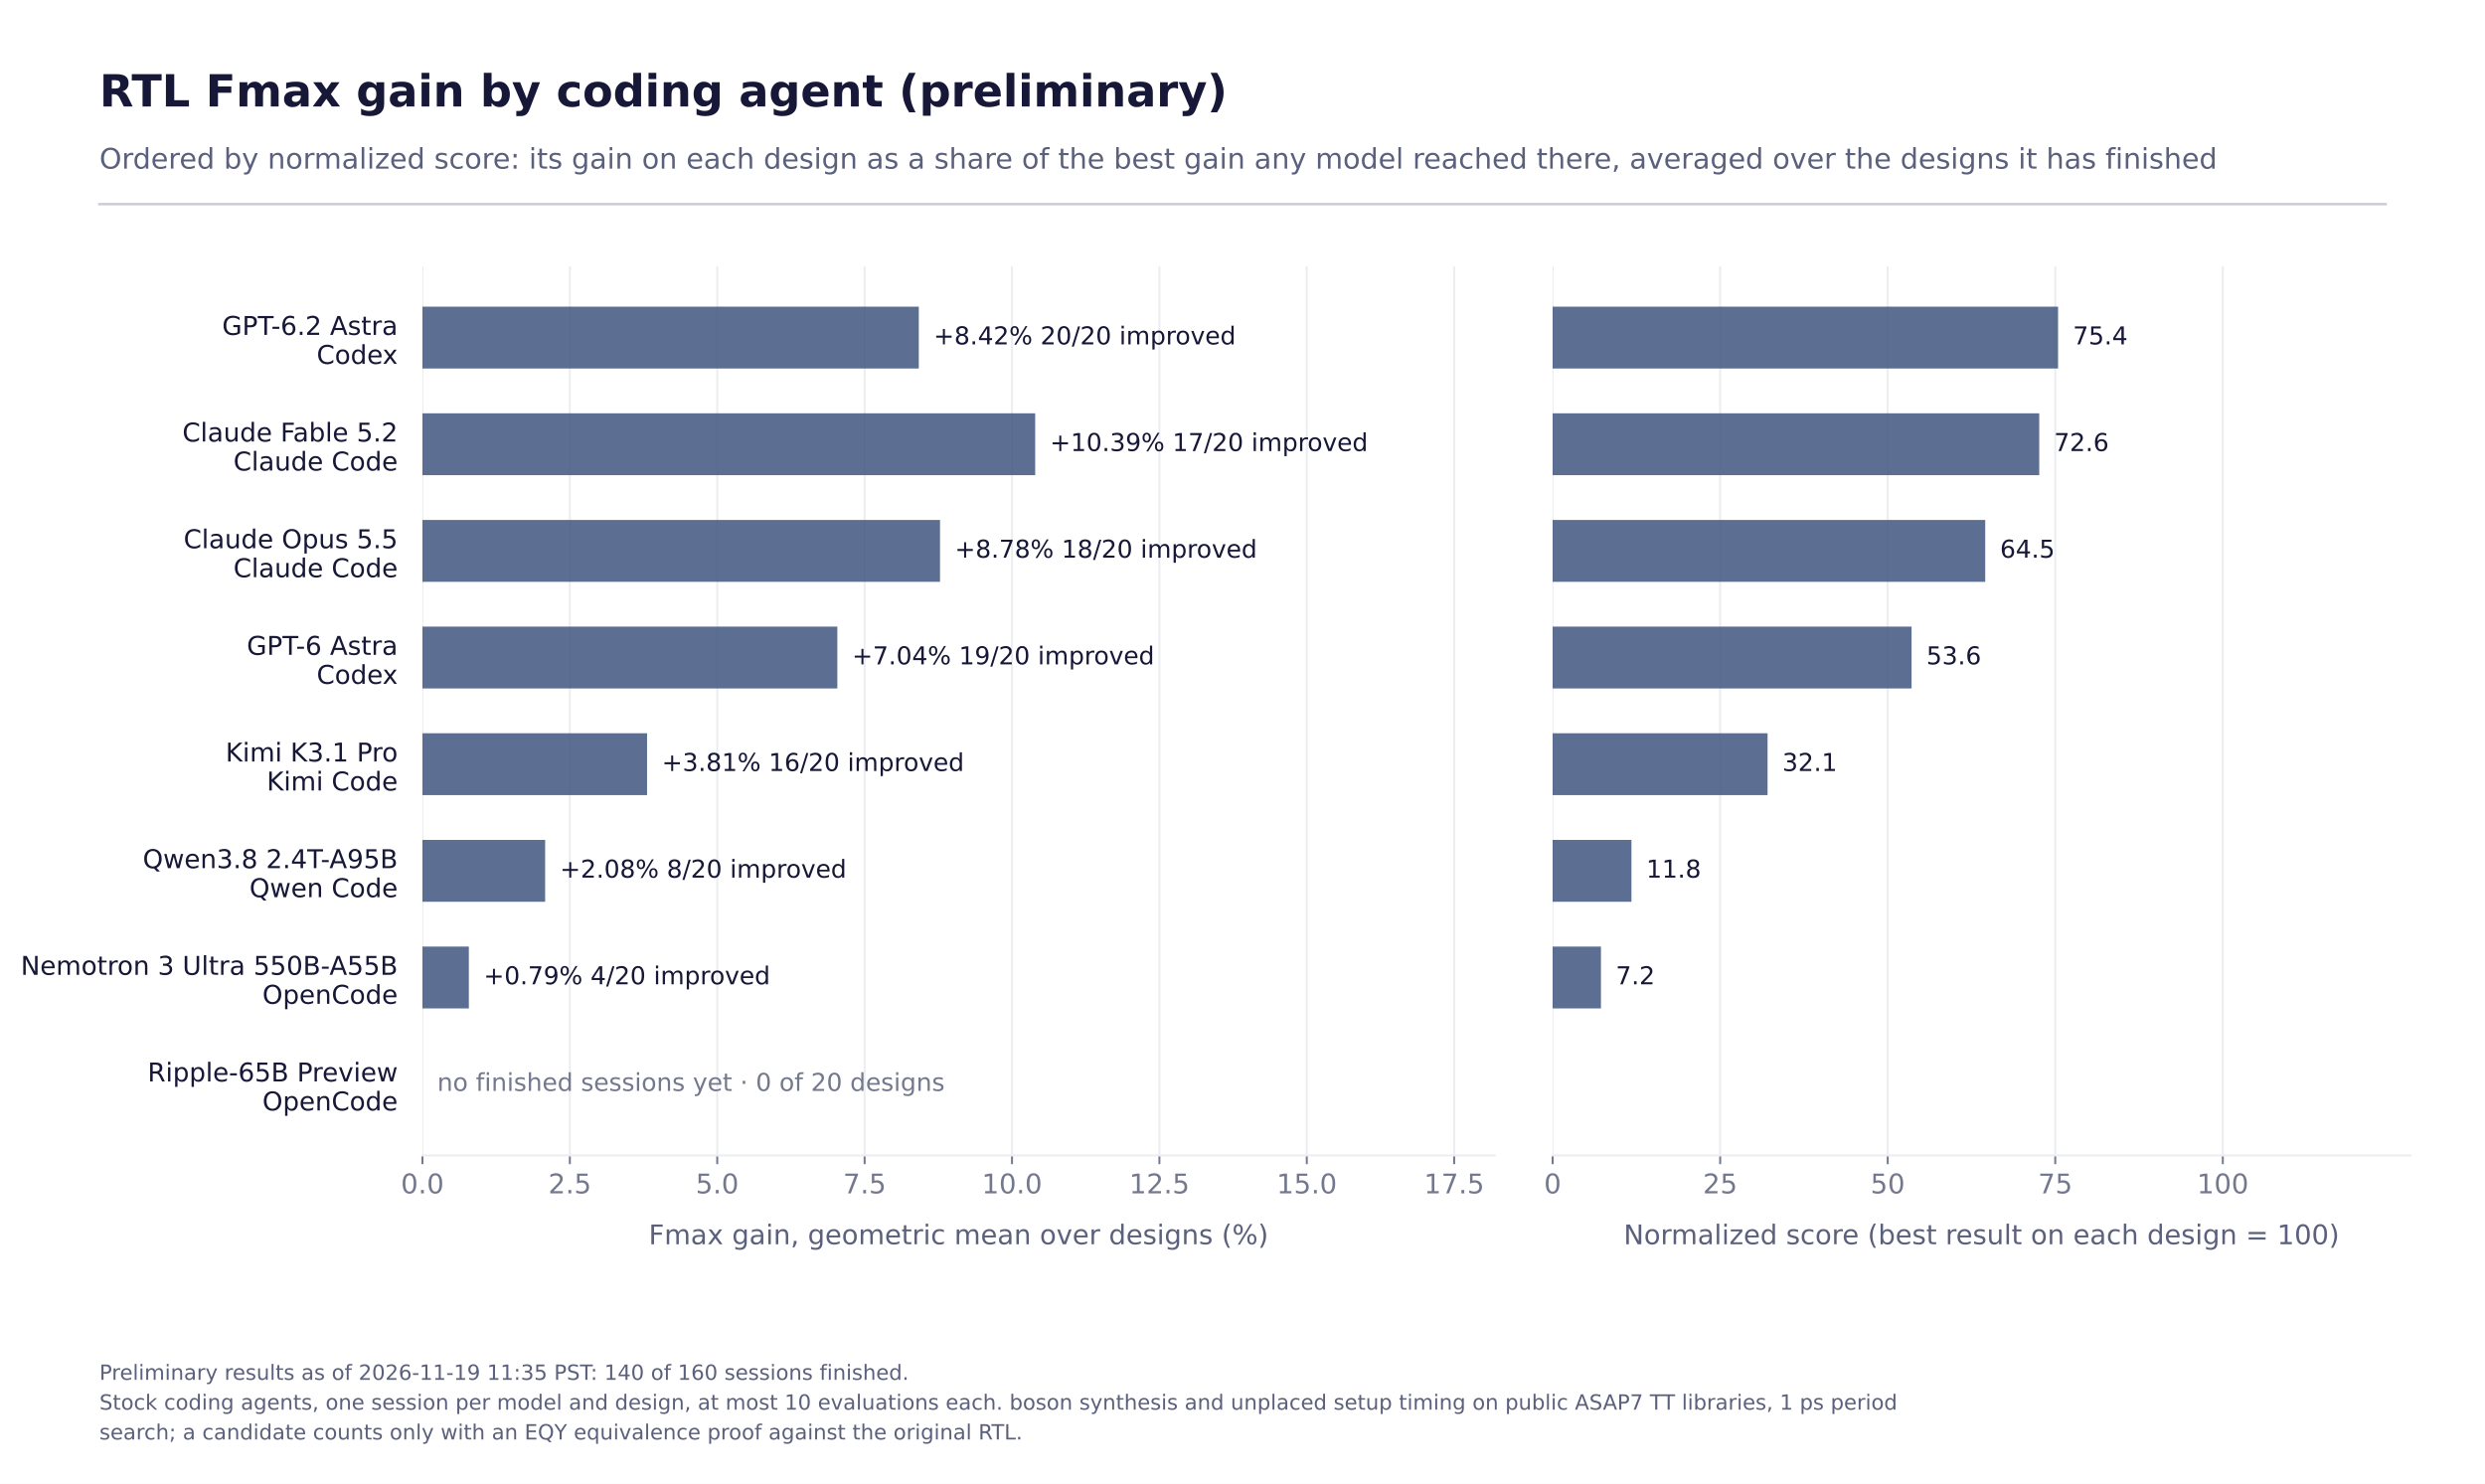
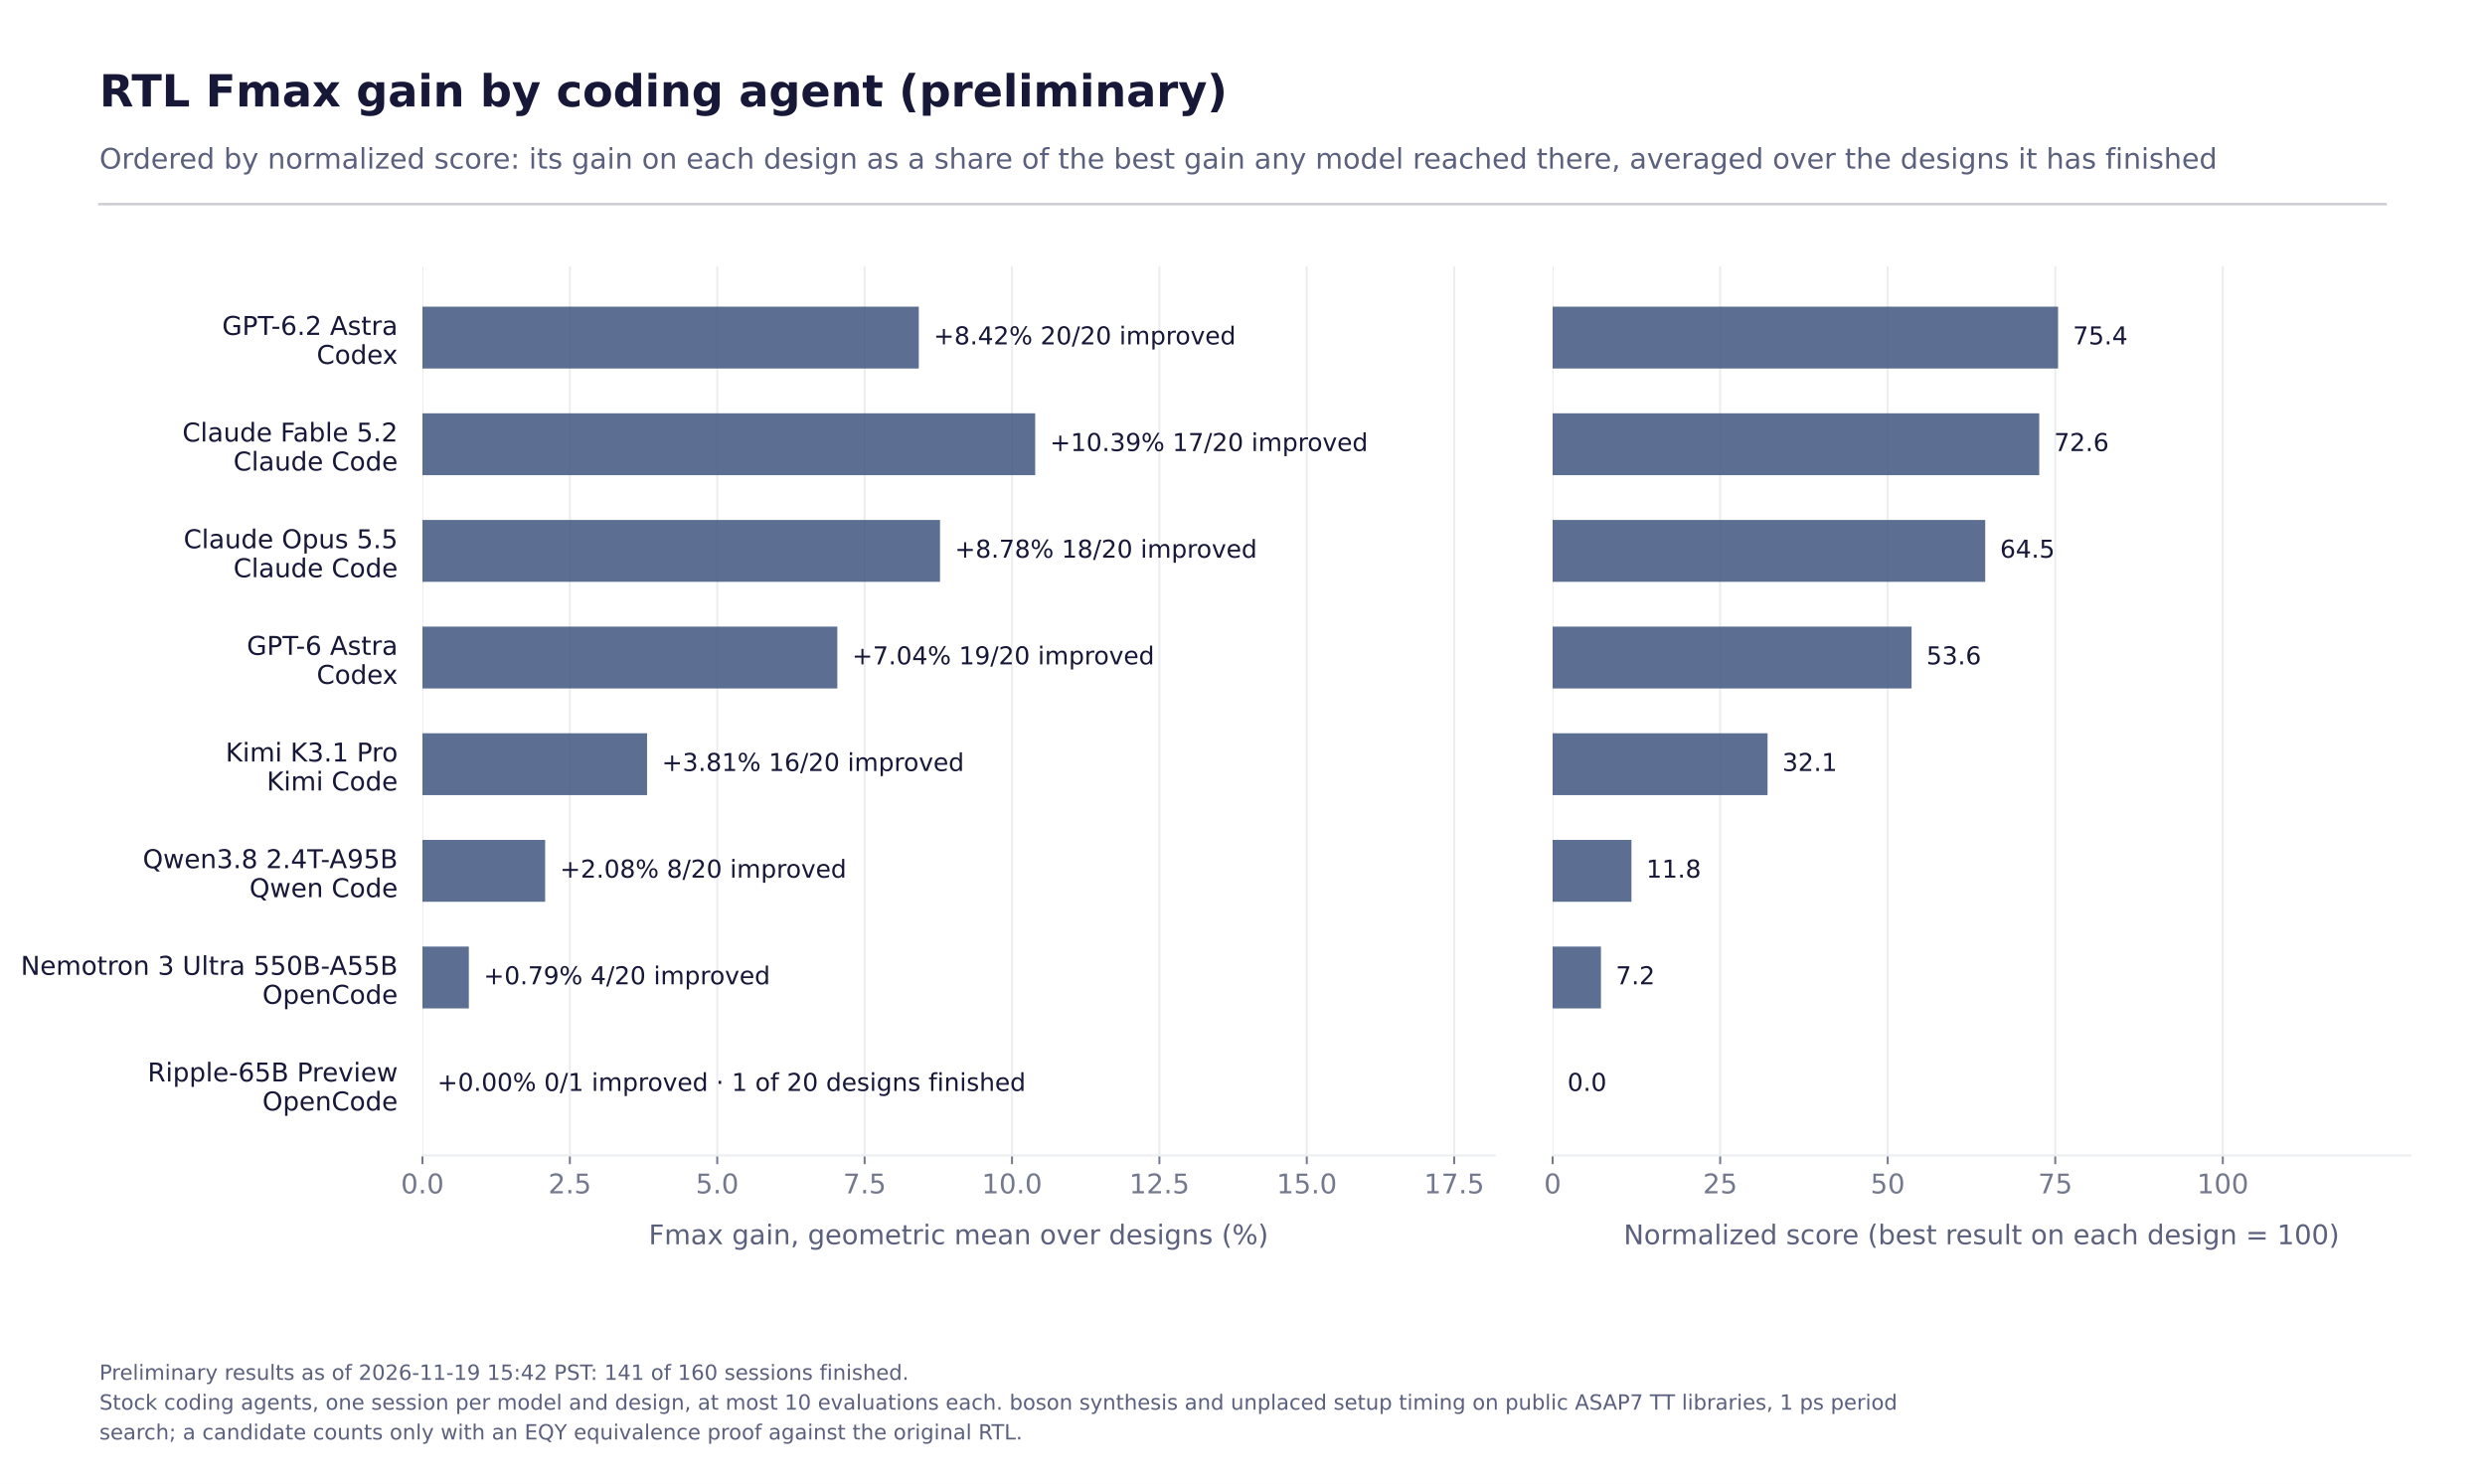
<svg xmlns="http://www.w3.org/2000/svg" xmlns:xlink="http://www.w3.org/1999/xlink" width="1008pt" height="601.92pt" viewBox="0 0 1008 601.92" version="1.1">
  <defs>
    <style type="text/css">*{stroke-linejoin: round; stroke-linecap: butt}</style>
  </defs>
  <g id="figure_1">
    <g id="patch_1">
      <path d="M 0 601.92  L 1008 601.92  L 1008 0  L 0 0  z " style="fill: #ffffff" />
    </g>
    <g id="axes_1">
      <g id="patch_2">
        <path d="M 171.36 468.72  L 606.311 468.72  L 606.311 108  L 171.36 108  z " style="fill: #ffffff" />
      </g>
      <g id="matplotlib.axis_1">
        <g id="xtick_1">
          <g id="line2d_1">
            <path d="M 171.36 468.72  L 171.36 108  " clip-path="url(#pb3bda55762)" style="fill: none; stroke: #ebedf0; stroke-width: 0.8; stroke-linecap: square" />
          </g>
          <g id="line2d_2">
            <defs>
              <path id="m93d353a957" d="M 0 0  L 0 3.5  " style="stroke: #74788d; stroke-width: 0.8" />
            </defs>
            <g>
              <use xlink:href="#m93d353a957" x="171.36" y="468.72" style="fill: #74788d; stroke: #74788d; stroke-width: 0.8" />
            </g>
          </g>
          <g id="text_1">
            <text style="fill: #74788d; font: 11px 'DejaVu Sans'; text-anchor: middle" x="171.36" y="484.078" transform="rotate(-0 171.36 484.0783)">0.0</text>
          </g>
        </g>
        <g id="xtick_2">
          <g id="line2d_3">
            <path d="M 231.146 468.72  L 231.146 108  " clip-path="url(#pb3bda55762)" style="fill: none; stroke: #ebedf0; stroke-width: 0.8; stroke-linecap: square" />
          </g>
          <g id="line2d_4">
            <g>
              <use xlink:href="#m93d353a957" x="231.146" y="468.72" style="fill: #74788d; stroke: #74788d; stroke-width: 0.8" />
            </g>
          </g>
          <g id="text_2">
            <text style="fill: #74788d; font: 11px 'DejaVu Sans'; text-anchor: middle" x="231.146" y="484.078" transform="rotate(-0 231.1463 484.0783)">2.5</text>
          </g>
        </g>
        <g id="xtick_3">
          <g id="line2d_5">
            <path d="M 290.933 468.72  L 290.933 108  " clip-path="url(#pb3bda55762)" style="fill: none; stroke: #ebedf0; stroke-width: 0.8; stroke-linecap: square" />
          </g>
          <g id="line2d_6">
            <g>
              <use xlink:href="#m93d353a957" x="290.933" y="468.72" style="fill: #74788d; stroke: #74788d; stroke-width: 0.8" />
            </g>
          </g>
          <g id="text_3">
            <text style="fill: #74788d; font: 11px 'DejaVu Sans'; text-anchor: middle" x="290.933" y="484.078" transform="rotate(-0 290.9326 484.0783)">5.0</text>
          </g>
        </g>
        <g id="xtick_4">
          <g id="line2d_7">
            <path d="M 350.719 468.72  L 350.719 108  " clip-path="url(#pb3bda55762)" style="fill: none; stroke: #ebedf0; stroke-width: 0.8; stroke-linecap: square" />
          </g>
          <g id="line2d_8">
            <g>
              <use xlink:href="#m93d353a957" x="350.719" y="468.72" style="fill: #74788d; stroke: #74788d; stroke-width: 0.8" />
            </g>
          </g>
          <g id="text_4">
            <text style="fill: #74788d; font: 11px 'DejaVu Sans'; text-anchor: middle" x="350.719" y="484.078" transform="rotate(-0 350.719 484.0783)">7.5</text>
          </g>
        </g>
        <g id="xtick_5">
          <g id="line2d_9">
            <path d="M 410.505 468.72  L 410.505 108  " clip-path="url(#pb3bda55762)" style="fill: none; stroke: #ebedf0; stroke-width: 0.8; stroke-linecap: square" />
          </g>
          <g id="line2d_10">
            <g>
              <use xlink:href="#m93d353a957" x="410.505" y="468.72" style="fill: #74788d; stroke: #74788d; stroke-width: 0.8" />
            </g>
          </g>
          <g id="text_5">
            <text style="fill: #74788d; font: 11px 'DejaVu Sans'; text-anchor: middle" x="410.505" y="484.078" transform="rotate(-0 410.5053 484.0783)">10.0</text>
          </g>
        </g>
        <g id="xtick_6">
          <g id="line2d_11">
            <path d="M 470.292 468.72  L 470.292 108  " clip-path="url(#pb3bda55762)" style="fill: none; stroke: #ebedf0; stroke-width: 0.8; stroke-linecap: square" />
          </g>
          <g id="line2d_12">
            <g>
              <use xlink:href="#m93d353a957" x="470.292" y="468.72" style="fill: #74788d; stroke: #74788d; stroke-width: 0.8" />
            </g>
          </g>
          <g id="text_6">
            <text style="fill: #74788d; font: 11px 'DejaVu Sans'; text-anchor: middle" x="470.292" y="484.078" transform="rotate(-0 470.2916 484.0783)">12.5</text>
          </g>
        </g>
        <g id="xtick_7">
          <g id="line2d_13">
            <path d="M 530.078 468.72  L 530.078 108  " clip-path="url(#pb3bda55762)" style="fill: none; stroke: #ebedf0; stroke-width: 0.8; stroke-linecap: square" />
          </g>
          <g id="line2d_14">
            <g>
              <use xlink:href="#m93d353a957" x="530.078" y="468.72" style="fill: #74788d; stroke: #74788d; stroke-width: 0.8" />
            </g>
          </g>
          <g id="text_7">
            <text style="fill: #74788d; font: 11px 'DejaVu Sans'; text-anchor: middle" x="530.078" y="484.078" transform="rotate(-0 530.0779 484.0783)">15.0</text>
          </g>
        </g>
        <g id="xtick_8">
          <g id="line2d_15">
            <path d="M 589.864 468.72  L 589.864 108  " clip-path="url(#pb3bda55762)" style="fill: none; stroke: #ebedf0; stroke-width: 0.8; stroke-linecap: square" />
          </g>
          <g id="line2d_16">
            <g>
              <use xlink:href="#m93d353a957" x="589.864" y="468.72" style="fill: #74788d; stroke: #74788d; stroke-width: 0.8" />
            </g>
          </g>
          <g id="text_8">
            <text style="fill: #74788d; font: 11px 'DejaVu Sans'; text-anchor: middle" x="589.864" y="484.078" transform="rotate(-0 589.8642 484.0783)">17.5</text>
          </g>
        </g>
        <g id="text_9">
          <text style="fill: #5b607d; font: 11px 'DejaVu Sans'; text-anchor: middle" x="388.836" y="504.724" transform="rotate(-0 388.8357 504.7242)">Fmax gain, geometric mean over designs (%)</text>
        </g>
      </g>
      <g id="matplotlib.axis_2">
        <g id="ytick_1">
          <g id="line2d_17" />
          <g id="text_10">
            <text style="fill: #171738; font: 10.5px 'DejaVu Sans'" transform="translate(90.09453 135.8506)">GPT-6.2 Astra</text>
            <text style="fill: #171738; font: 10.5px 'DejaVu Sans'" transform="translate(128.4458 147.6083)">Codex</text>
          </g>
        </g>
        <g id="ytick_2">
          <g id="line2d_18" />
          <g id="text_11">
            <text style="fill: #171738; font: 10.5px 'DejaVu Sans'" transform="translate(73.96391 179.1127)">Claude Fable 5.2</text>
            <text style="fill: #171738; font: 10.5px 'DejaVu Sans'" transform="translate(94.67516 190.8704)">Claude Code</text>
          </g>
        </g>
        <g id="ytick_3">
          <g id="line2d_19" />
          <g id="text_12">
            <text style="fill: #171738; font: 10.5px 'DejaVu Sans'" transform="translate(74.46758 222.3749)">Claude Opus 5.5</text>
            <text style="fill: #171738; font: 10.5px 'DejaVu Sans'" transform="translate(94.67516 234.1326)">Claude Code</text>
          </g>
        </g>
        <g id="ytick_4">
          <g id="line2d_20" />
          <g id="text_13">
            <text style="fill: #171738; font: 10.5px 'DejaVu Sans'" transform="translate(100.1122 265.6371)">GPT-6 Astra</text>
            <text style="fill: #171738; font: 10.5px 'DejaVu Sans'" transform="translate(128.4458 277.3948)">Codex</text>
          </g>
        </g>
        <g id="ytick_5">
          <g id="line2d_21" />
          <g id="text_14">
            <text style="fill: #171738; font: 10.5px 'DejaVu Sans'" transform="translate(91.50219 308.8993)">Kimi K3.1 Pro</text>
            <text style="fill: #171738; font: 10.5px 'DejaVu Sans'" transform="translate(108.1923 320.657)">Kimi Code</text>
          </g>
        </g>
        <g id="ytick_6">
          <g id="line2d_22" />
          <g id="text_15">
            <text style="fill: #171738; font: 10.5px 'DejaVu Sans'" transform="translate(57.90383 352.1614)">Qwen3.8 2.4T-A95B</text>
            <text style="fill: #171738; font: 10.5px 'DejaVu Sans'" transform="translate(101.172 363.9191)">Qwen Code</text>
          </g>
        </g>
        <g id="ytick_7">
          <g id="line2d_23" />
          <g id="text_16">
            <text style="fill: #171738; font: 10.5px 'DejaVu Sans'" transform="translate(8.409453 395.4236)">Nemotron 3 Ultra 550B-A55B</text>
            <text style="fill: #171738; font: 10.5px 'DejaVu Sans'" transform="translate(106.4302 407.1813)">OpenCode</text>
          </g>
        </g>
        <g id="ytick_8">
          <g id="line2d_24" />
          <g id="text_17">
            <text style="fill: #171738; font: 10.5px 'DejaVu Sans'" transform="translate(59.87914 438.6858)">Ripple-65B Preview</text>
            <text style="fill: #171738; font: 10.5px 'DejaVu Sans'" transform="translate(106.4302 450.4435)">OpenCode</text>
          </g>
        </g>
      </g>
      <g id="patch_3">
        <path d="M 171.36 124.396  L 372.696 124.396  L 372.696 149.488  L 171.36 149.488  z " clip-path="url(#pb3bda55762)" style="fill: #3f5680; opacity: 0.85" />
      </g>
      <g id="patch_4">
        <path d="M 171.36 167.659  L 419.904 167.659  L 419.904 192.751  L 171.36 192.751  z " clip-path="url(#pb3bda55762)" style="fill: #3f5680; opacity: 0.85" />
      </g>
      <g id="patch_5">
        <path d="M 171.36 210.921  L 381.306 210.921  L 381.306 236.013  L 171.36 236.013  z " clip-path="url(#pb3bda55762)" style="fill: #3f5680; opacity: 0.85" />
      </g>
      <g id="patch_6">
        <path d="M 171.36 254.183  L 339.647 254.183  L 339.647 279.275  L 171.36 279.275  z " clip-path="url(#pb3bda55762)" style="fill: #3f5680; opacity: 0.85" />
      </g>
      <g id="patch_7">
        <path d="M 171.36 297.445  L 262.474 297.445  L 262.474 322.537  L 171.36 322.537  z " clip-path="url(#pb3bda55762)" style="fill: #3f5680; opacity: 0.85" />
      </g>
      <g id="patch_8">
        <path d="M 171.36 340.707  L 221.126 340.707  L 221.126 365.799  L 171.36 365.799  z " clip-path="url(#pb3bda55762)" style="fill: #3f5680; opacity: 0.85" />
      </g>
      <g id="patch_9">
        <path d="M 171.36 383.969  L 190.181 383.969  L 190.181 409.061  L 171.36 409.061  z " clip-path="url(#pb3bda55762)" style="fill: #3f5680; opacity: 0.85" />
      </g>
      <g id="patch_10">
        <path d="M 171.36 427.232  L 171.36 427.232  L 171.36 452.324  L 171.36 452.324  z " clip-path="url(#pb3bda55762)" style="fill: #3f5680; opacity: 0.85" />
      </g>
      <g id="patch_11">
        <path d="M 171.36 468.72  L 606.311 468.72  " style="fill: none; stroke: #ebedf0; stroke-width: 0.8; stroke-linejoin: miter; stroke-linecap: square" />
      </g>
      <g id="text_18">
        <text style="fill: #171738; font: 10px 'DejaVu Sans'; text-anchor: start" x="378.696" y="139.702" transform="rotate(-0 378.6964 139.7018)">+8.42%   20/20 improved</text>
      </g>
      <g id="text_19">
        <text style="fill: #171738; font: 10px 'DejaVu Sans'; text-anchor: start" x="425.904" y="182.964" transform="rotate(-0 425.9037 182.9639)">+10.39%   17/20 improved</text>
      </g>
      <g id="text_20">
        <text style="fill: #171738; font: 10px 'DejaVu Sans'; text-anchor: start" x="387.306" y="226.226" transform="rotate(-0 387.3056 226.2261)">+8.78%   18/20 improved</text>
      </g>
      <g id="text_21">
        <text style="fill: #171738; font: 10px 'DejaVu Sans'; text-anchor: start" x="345.647" y="269.488" transform="rotate(-0 345.6465 269.4883)">+7.04%   19/20 improved</text>
      </g>
      <g id="text_22">
        <text style="fill: #171738; font: 10px 'DejaVu Sans'; text-anchor: start" x="268.474" y="312.75" transform="rotate(-0 268.4744 312.7505)">+3.81%   16/20 improved</text>
      </g>
      <g id="text_23">
        <text style="fill: #171738; font: 10px 'DejaVu Sans'; text-anchor: start" x="227.126" y="356.013" transform="rotate(-0 227.1261 356.0126)">+2.08%   8/20 improved</text>
      </g>
      <g id="text_24">
        <text style="fill: #171738; font: 10px 'DejaVu Sans'; text-anchor: start" x="196.181" y="399.275" transform="rotate(-0 196.1807 399.2748)">+0.79%   4/20 improved</text>
      </g>
      <g id="text_25">
-         <text style="fill: #74788d; font: 10px 'DejaVu Sans'; text-anchor: start" x="177.36" y="442.537" transform="rotate(-0 177.36 442.537)">no finished sessions yet · 0 of 20 designs</text>
+         <text style="fill: #171738; font: 10px 'DejaVu Sans'; text-anchor: start" x="177.36" y="442.537" transform="rotate(-0 177.36 442.537)">+0.00%   0/1 improved · 1 of 20 designs finished</text>
      </g>
    </g>
    <g id="axes_2">
      <g id="patch_12">
        <path d="M 629.799 468.72  L 977.76 468.72  L 977.76 108  L 629.799 108  z " style="fill: #ffffff" />
      </g>
      <g id="matplotlib.axis_3">
        <g id="xtick_9">
          <g id="line2d_25">
            <path d="M 629.799 468.72  L 629.799 108  " clip-path="url(#p01aa2b09fa)" style="fill: none; stroke: #ebedf0; stroke-width: 0.8; stroke-linecap: square" />
          </g>
          <g id="line2d_26">
            <g>
              <use xlink:href="#m93d353a957" x="629.799" y="468.72" style="fill: #74788d; stroke: #74788d; stroke-width: 0.8" />
            </g>
          </g>
          <g id="text_26">
            <text style="fill: #74788d; font: 11px 'DejaVu Sans'; text-anchor: middle" x="629.799" y="484.078" transform="rotate(-0 629.7988 484.0783)">0</text>
          </g>
        </g>
        <g id="xtick_10">
          <g id="line2d_27">
            <path d="M 697.76 468.72  L 697.76 108  " clip-path="url(#p01aa2b09fa)" style="fill: none; stroke: #ebedf0; stroke-width: 0.8; stroke-linecap: square" />
          </g>
          <g id="line2d_28">
            <g>
              <use xlink:href="#m93d353a957" x="697.76" y="468.72" style="fill: #74788d; stroke: #74788d; stroke-width: 0.8" />
            </g>
          </g>
          <g id="text_27">
            <text style="fill: #74788d; font: 11px 'DejaVu Sans'; text-anchor: middle" x="697.76" y="484.078" transform="rotate(-0 697.76 484.0783)">25</text>
          </g>
        </g>
        <g id="xtick_11">
          <g id="line2d_29">
            <path d="M 765.721 468.72  L 765.721 108  " clip-path="url(#p01aa2b09fa)" style="fill: none; stroke: #ebedf0; stroke-width: 0.8; stroke-linecap: square" />
          </g>
          <g id="line2d_30">
            <g>
              <use xlink:href="#m93d353a957" x="765.721" y="468.72" style="fill: #74788d; stroke: #74788d; stroke-width: 0.8" />
            </g>
          </g>
          <g id="text_28">
            <text style="fill: #74788d; font: 11px 'DejaVu Sans'; text-anchor: middle" x="765.721" y="484.078" transform="rotate(-0 765.7212 484.0783)">50</text>
          </g>
        </g>
        <g id="xtick_12">
          <g id="line2d_31">
            <path d="M 833.682 468.72  L 833.682 108  " clip-path="url(#p01aa2b09fa)" style="fill: none; stroke: #ebedf0; stroke-width: 0.8; stroke-linecap: square" />
          </g>
          <g id="line2d_32">
            <g>
              <use xlink:href="#m93d353a957" x="833.682" y="468.72" style="fill: #74788d; stroke: #74788d; stroke-width: 0.8" />
            </g>
          </g>
          <g id="text_29">
            <text style="fill: #74788d; font: 11px 'DejaVu Sans'; text-anchor: middle" x="833.682" y="484.078" transform="rotate(-0 833.6823 484.0783)">75</text>
          </g>
        </g>
        <g id="xtick_13">
          <g id="line2d_33">
            <path d="M 901.643 468.72  L 901.643 108  " clip-path="url(#p01aa2b09fa)" style="fill: none; stroke: #ebedf0; stroke-width: 0.8; stroke-linecap: square" />
          </g>
          <g id="line2d_34">
            <g>
              <use xlink:href="#m93d353a957" x="901.643" y="468.72" style="fill: #74788d; stroke: #74788d; stroke-width: 0.8" />
            </g>
          </g>
          <g id="text_30">
            <text style="fill: #74788d; font: 11px 'DejaVu Sans'; text-anchor: middle" x="901.643" y="484.078" transform="rotate(-0 901.6435 484.0783)">100</text>
          </g>
        </g>
        <g id="text_31">
          <text style="fill: #5b607d; font: 11px 'DejaVu Sans'; text-anchor: middle" x="803.779" y="504.724" transform="rotate(-0 803.7794 504.7242)">Normalized score (best result on each design = 100)</text>
        </g>
      </g>
      <g id="matplotlib.axis_4">
        <g id="ytick_9">
          <g id="line2d_35" />
        </g>
        <g id="ytick_10">
          <g id="line2d_36" />
        </g>
        <g id="ytick_11">
          <g id="line2d_37" />
        </g>
        <g id="ytick_12">
          <g id="line2d_38" />
        </g>
        <g id="ytick_13">
          <g id="line2d_39" />
        </g>
        <g id="ytick_14">
          <g id="line2d_40" />
        </g>
        <g id="ytick_15">
          <g id="line2d_41" />
        </g>
        <g id="ytick_16">
          <g id="line2d_42" />
        </g>
      </g>
      <g id="patch_13">
        <path d="M 629.799 124.396  L 834.824 124.396  L 834.824 149.488  L 629.799 149.488  z " clip-path="url(#p01aa2b09fa)" style="fill: #3f5680; opacity: 0.85" />
      </g>
      <g id="patch_14">
        <path d="M 629.799 167.659  L 827.185 167.659  L 827.185 192.751  L 629.799 192.751  z " clip-path="url(#p01aa2b09fa)" style="fill: #3f5680; opacity: 0.85" />
      </g>
      <g id="patch_15">
        <path d="M 629.799 210.921  L 805.275 210.921  L 805.275 236.013  L 629.799 236.013  z " clip-path="url(#p01aa2b09fa)" style="fill: #3f5680; opacity: 0.85" />
      </g>
      <g id="patch_16">
        <path d="M 629.799 254.183  L 775.399 254.183  L 775.399 279.275  L 629.799 279.275  z " clip-path="url(#p01aa2b09fa)" style="fill: #3f5680; opacity: 0.85" />
      </g>
      <g id="patch_17">
        <path d="M 629.799 297.445  L 716.979 297.445  L 716.979 322.537  L 629.799 322.537  z " clip-path="url(#p01aa2b09fa)" style="fill: #3f5680; opacity: 0.85" />
      </g>
      <g id="patch_18">
        <path d="M 629.799 340.707  L 661.768 340.707  L 661.768 365.799  L 629.799 365.799  z " clip-path="url(#p01aa2b09fa)" style="fill: #3f5680; opacity: 0.85" />
      </g>
      <g id="patch_19">
        <path d="M 629.799 383.969  L 649.399 383.969  L 649.399 409.061  L 629.799 409.061  z " clip-path="url(#p01aa2b09fa)" style="fill: #3f5680; opacity: 0.85" />
      </g>
      <g id="patch_20">
        <path d="M 629.799 427.232  L 629.799 427.232  L 629.799 452.324  L 629.799 452.324  z " clip-path="url(#p01aa2b09fa)" style="fill: #3f5680; opacity: 0.85" />
      </g>
      <g id="patch_21">
        <path d="M 629.799 468.72  L 977.76 468.72  " style="fill: none; stroke: #ebedf0; stroke-width: 0.8; stroke-linejoin: miter; stroke-linecap: square" />
      </g>
      <g id="text_32">
        <text style="fill: #171738; font: 10px 'DejaVu Sans'; text-anchor: start" x="840.824" y="139.702" transform="rotate(-0 840.8241 139.7018)">75.4</text>
      </g>
      <g id="text_33">
        <text style="fill: #171738; font: 10px 'DejaVu Sans'; text-anchor: start" x="833.185" y="182.964" transform="rotate(-0 833.1852 182.9639)">72.6</text>
      </g>
      <g id="text_34">
        <text style="fill: #171738; font: 10px 'DejaVu Sans'; text-anchor: start" x="811.275" y="226.226" transform="rotate(-0 811.2746 226.2261)">64.5</text>
      </g>
      <g id="text_35">
        <text style="fill: #171738; font: 10px 'DejaVu Sans'; text-anchor: start" x="781.399" y="269.488" transform="rotate(-0 781.3988 269.4883)">53.6</text>
      </g>
      <g id="text_36">
        <text style="fill: #171738; font: 10px 'DejaVu Sans'; text-anchor: start" x="722.979" y="312.75" transform="rotate(-0 722.9794 312.7505)">32.1</text>
      </g>
      <g id="text_37">
        <text style="fill: #171738; font: 10px 'DejaVu Sans'; text-anchor: start" x="667.768" y="356.013" transform="rotate(-0 667.7678 356.0126)">11.8</text>
      </g>
      <g id="text_38">
        <text style="fill: #171738; font: 10px 'DejaVu Sans'; text-anchor: start" x="655.399" y="399.275" transform="rotate(-0 655.3988 399.2748)">7.2</text>
      </g>
+       <g id="text_39">
+         <text style="fill: #171738; font: 10px 'DejaVu Sans'; text-anchor: start" x="635.799" y="442.537" transform="rotate(-0 635.7988 442.537)">0.0</text>
+       </g>
    </g>
    <g id="line2d_43">
      <path d="M 40.32 82.8  L 967.68 82.8  " style="fill: none; stroke: #171738; stroke-opacity: 0.22; stroke-linecap: square" />
    </g>
-     <g id="text_39">
+     <g id="text_40">
      <text style="fill: #171738; font: 700 18px 'DejaVu Sans'; text-anchor: start" x="40.32" y="43.2" transform="rotate(-0 40.32 43.2)">RTL Fmax gain by coding agent (preliminary)</text>
    </g>
-     <g id="text_40">
+     <g id="text_41">
      <text style="fill: #5b607d; font: 11.5px 'DejaVu Sans'; text-anchor: start" x="40.32" y="68.4" transform="rotate(-0 40.32 68.4)">Ordered by normalized score: its gain on each design as a share of the best gain any model reached there, averaged over the designs it has finished</text>
    </g>
-     <g id="text_41">
-       <text style="fill: #5b607d; font: 8.5px 'DejaVu Sans'" transform="translate(40.32 559.7168)">Preliminary results as of 2026-11-19 11:35 PST: 140 of 160 sessions finished.</text>
+     <g id="text_42">
+       <text style="fill: #5b607d; font: 8.5px 'DejaVu Sans'" transform="translate(40.32 559.7168)">Preliminary results as of 2026-11-19 15:42 PST: 141 of 160 sessions finished.</text>
      <text style="fill: #5b607d; font: 8.5px 'DejaVu Sans'" transform="translate(40.32 571.8184)">Stock coding agents, one session per model and design, at most 10 evaluations each. boson synthesis and unplaced setup timing on public ASAP7 TT libraries, 1 ps period</text>
      <text style="fill: #5b607d; font: 8.5px 'DejaVu Sans'" transform="translate(40.32 583.92)">search; a candidate counts only with an EQY equivalence proof against the original RTL.</text>
    </g>
  </g>
  <defs>
    <clipPath id="pb3bda55762">
      <rect x="171.36" y="108" width="434.951" height="360.72" />
    </clipPath>
    <clipPath id="p01aa2b09fa">
      <rect x="629.799" y="108" width="347.961" height="360.72" />
    </clipPath>
  </defs>
</svg>
